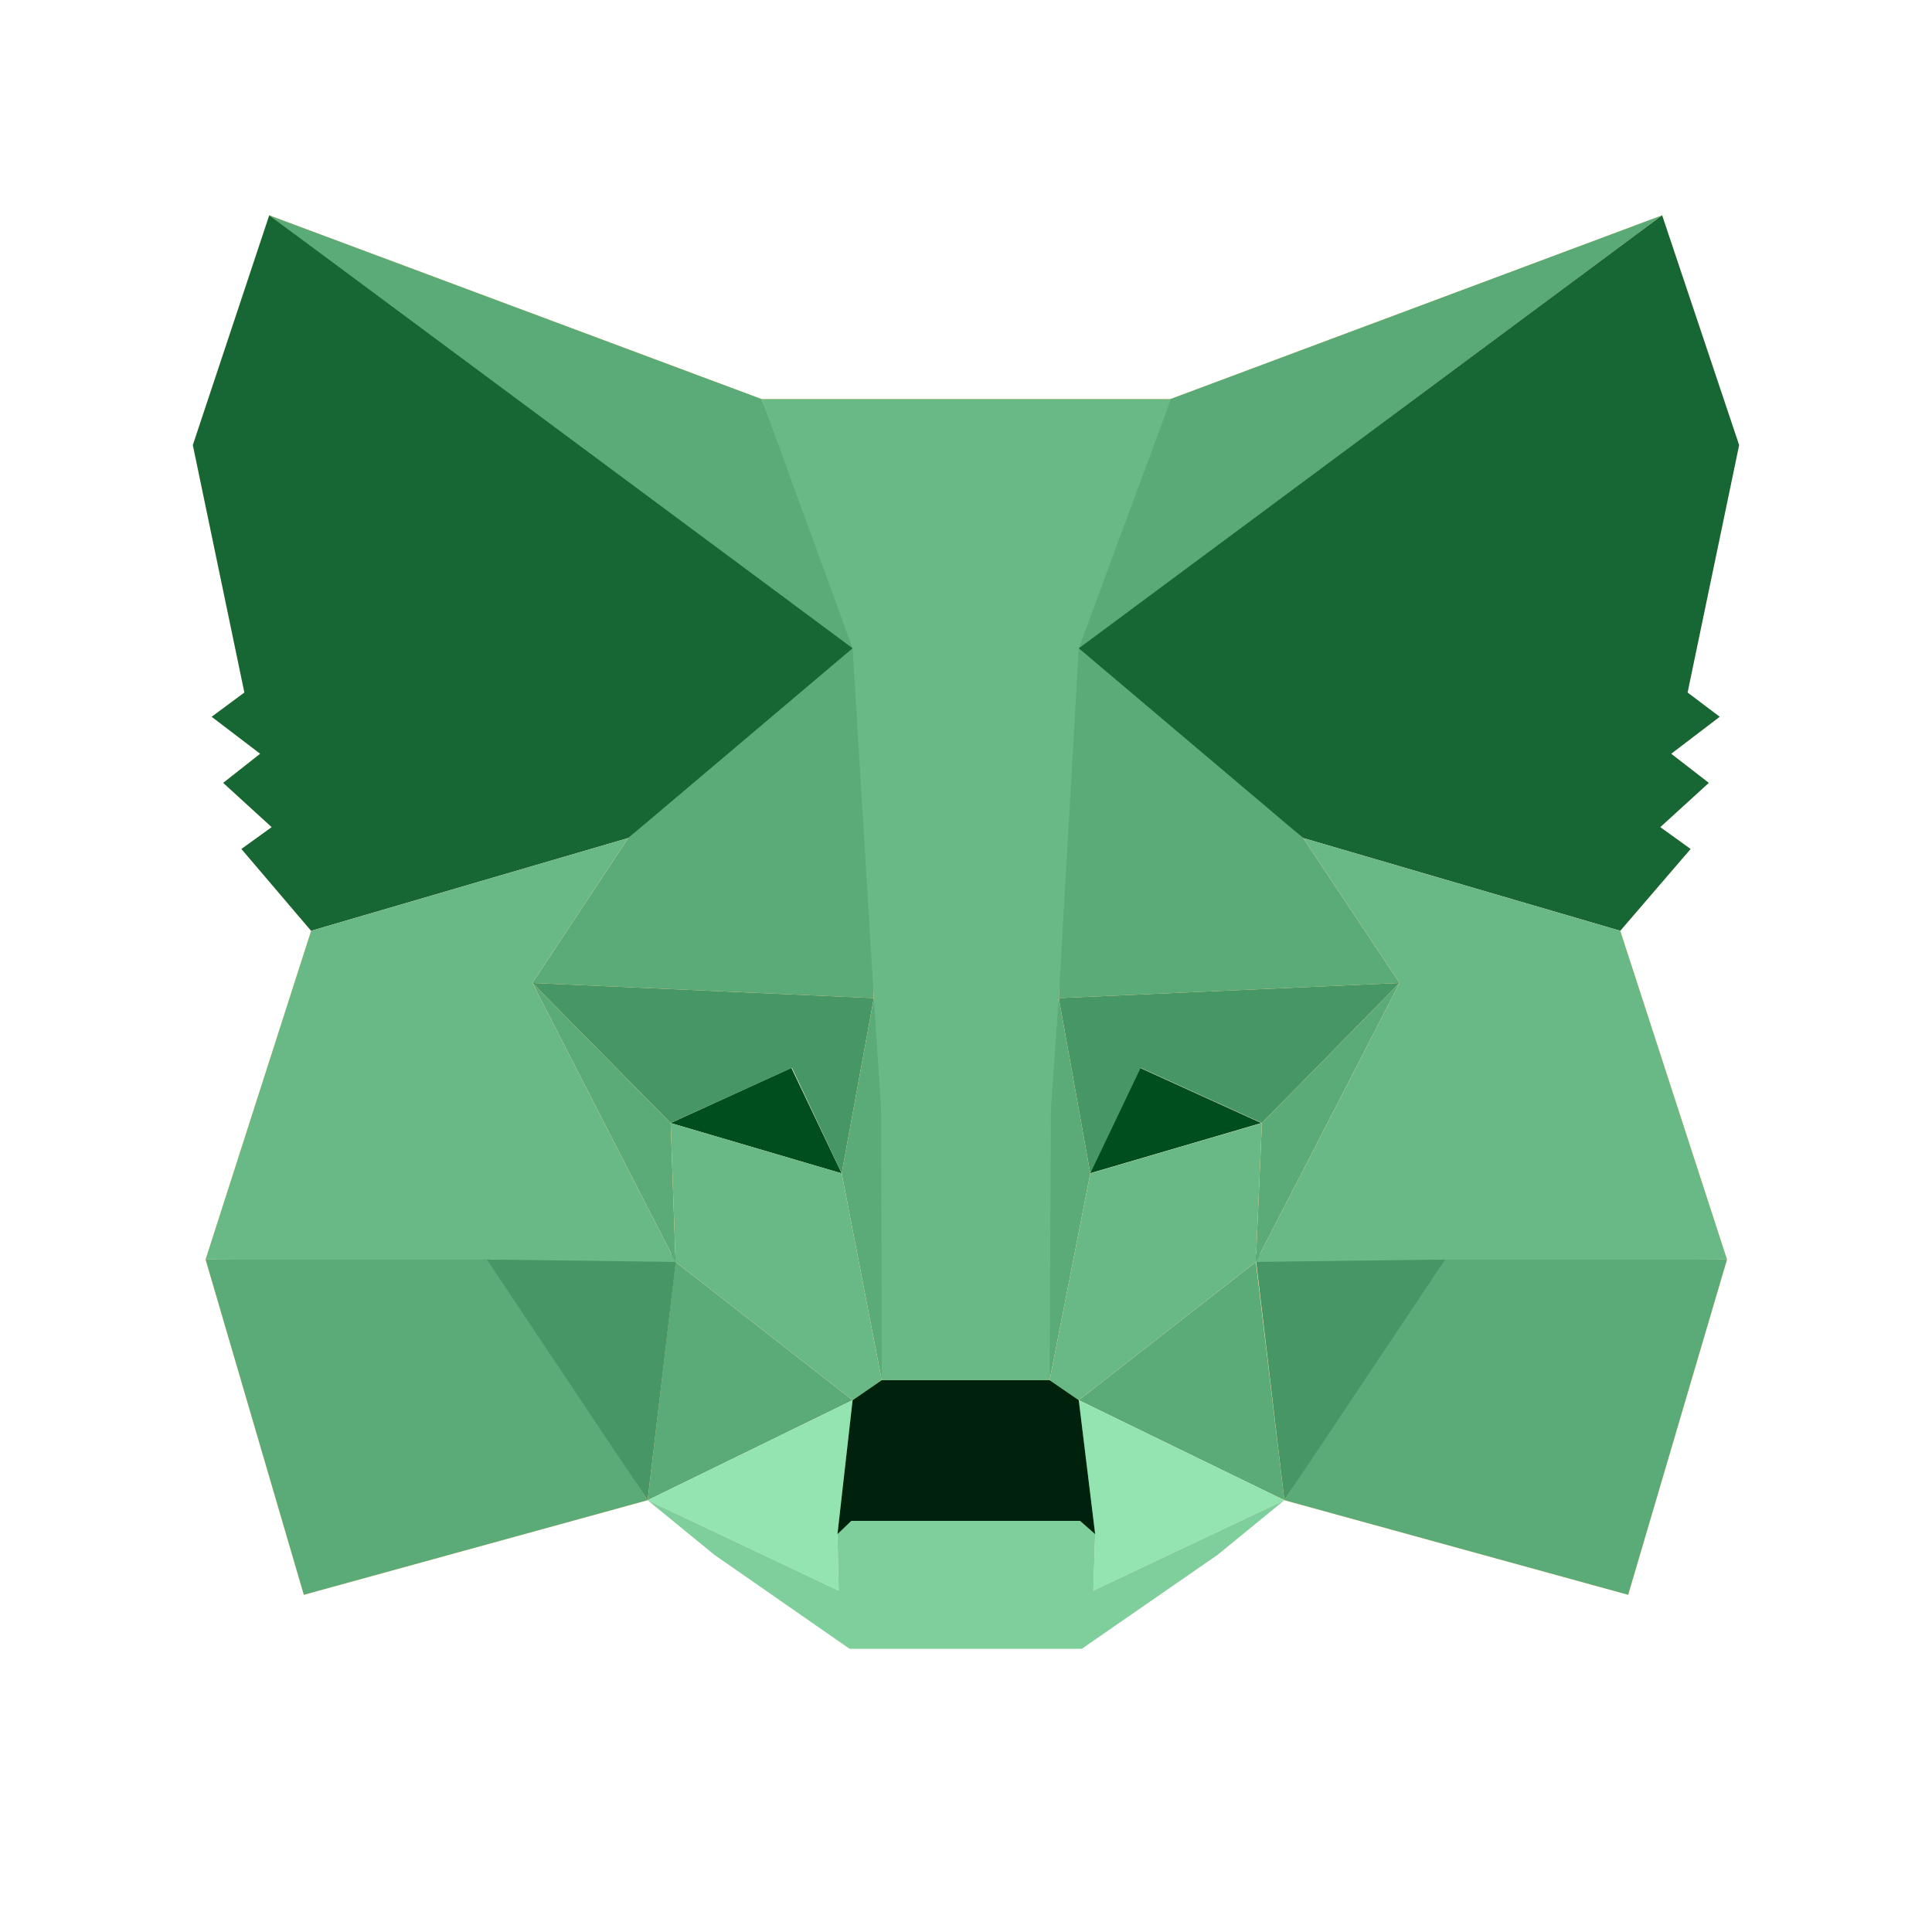
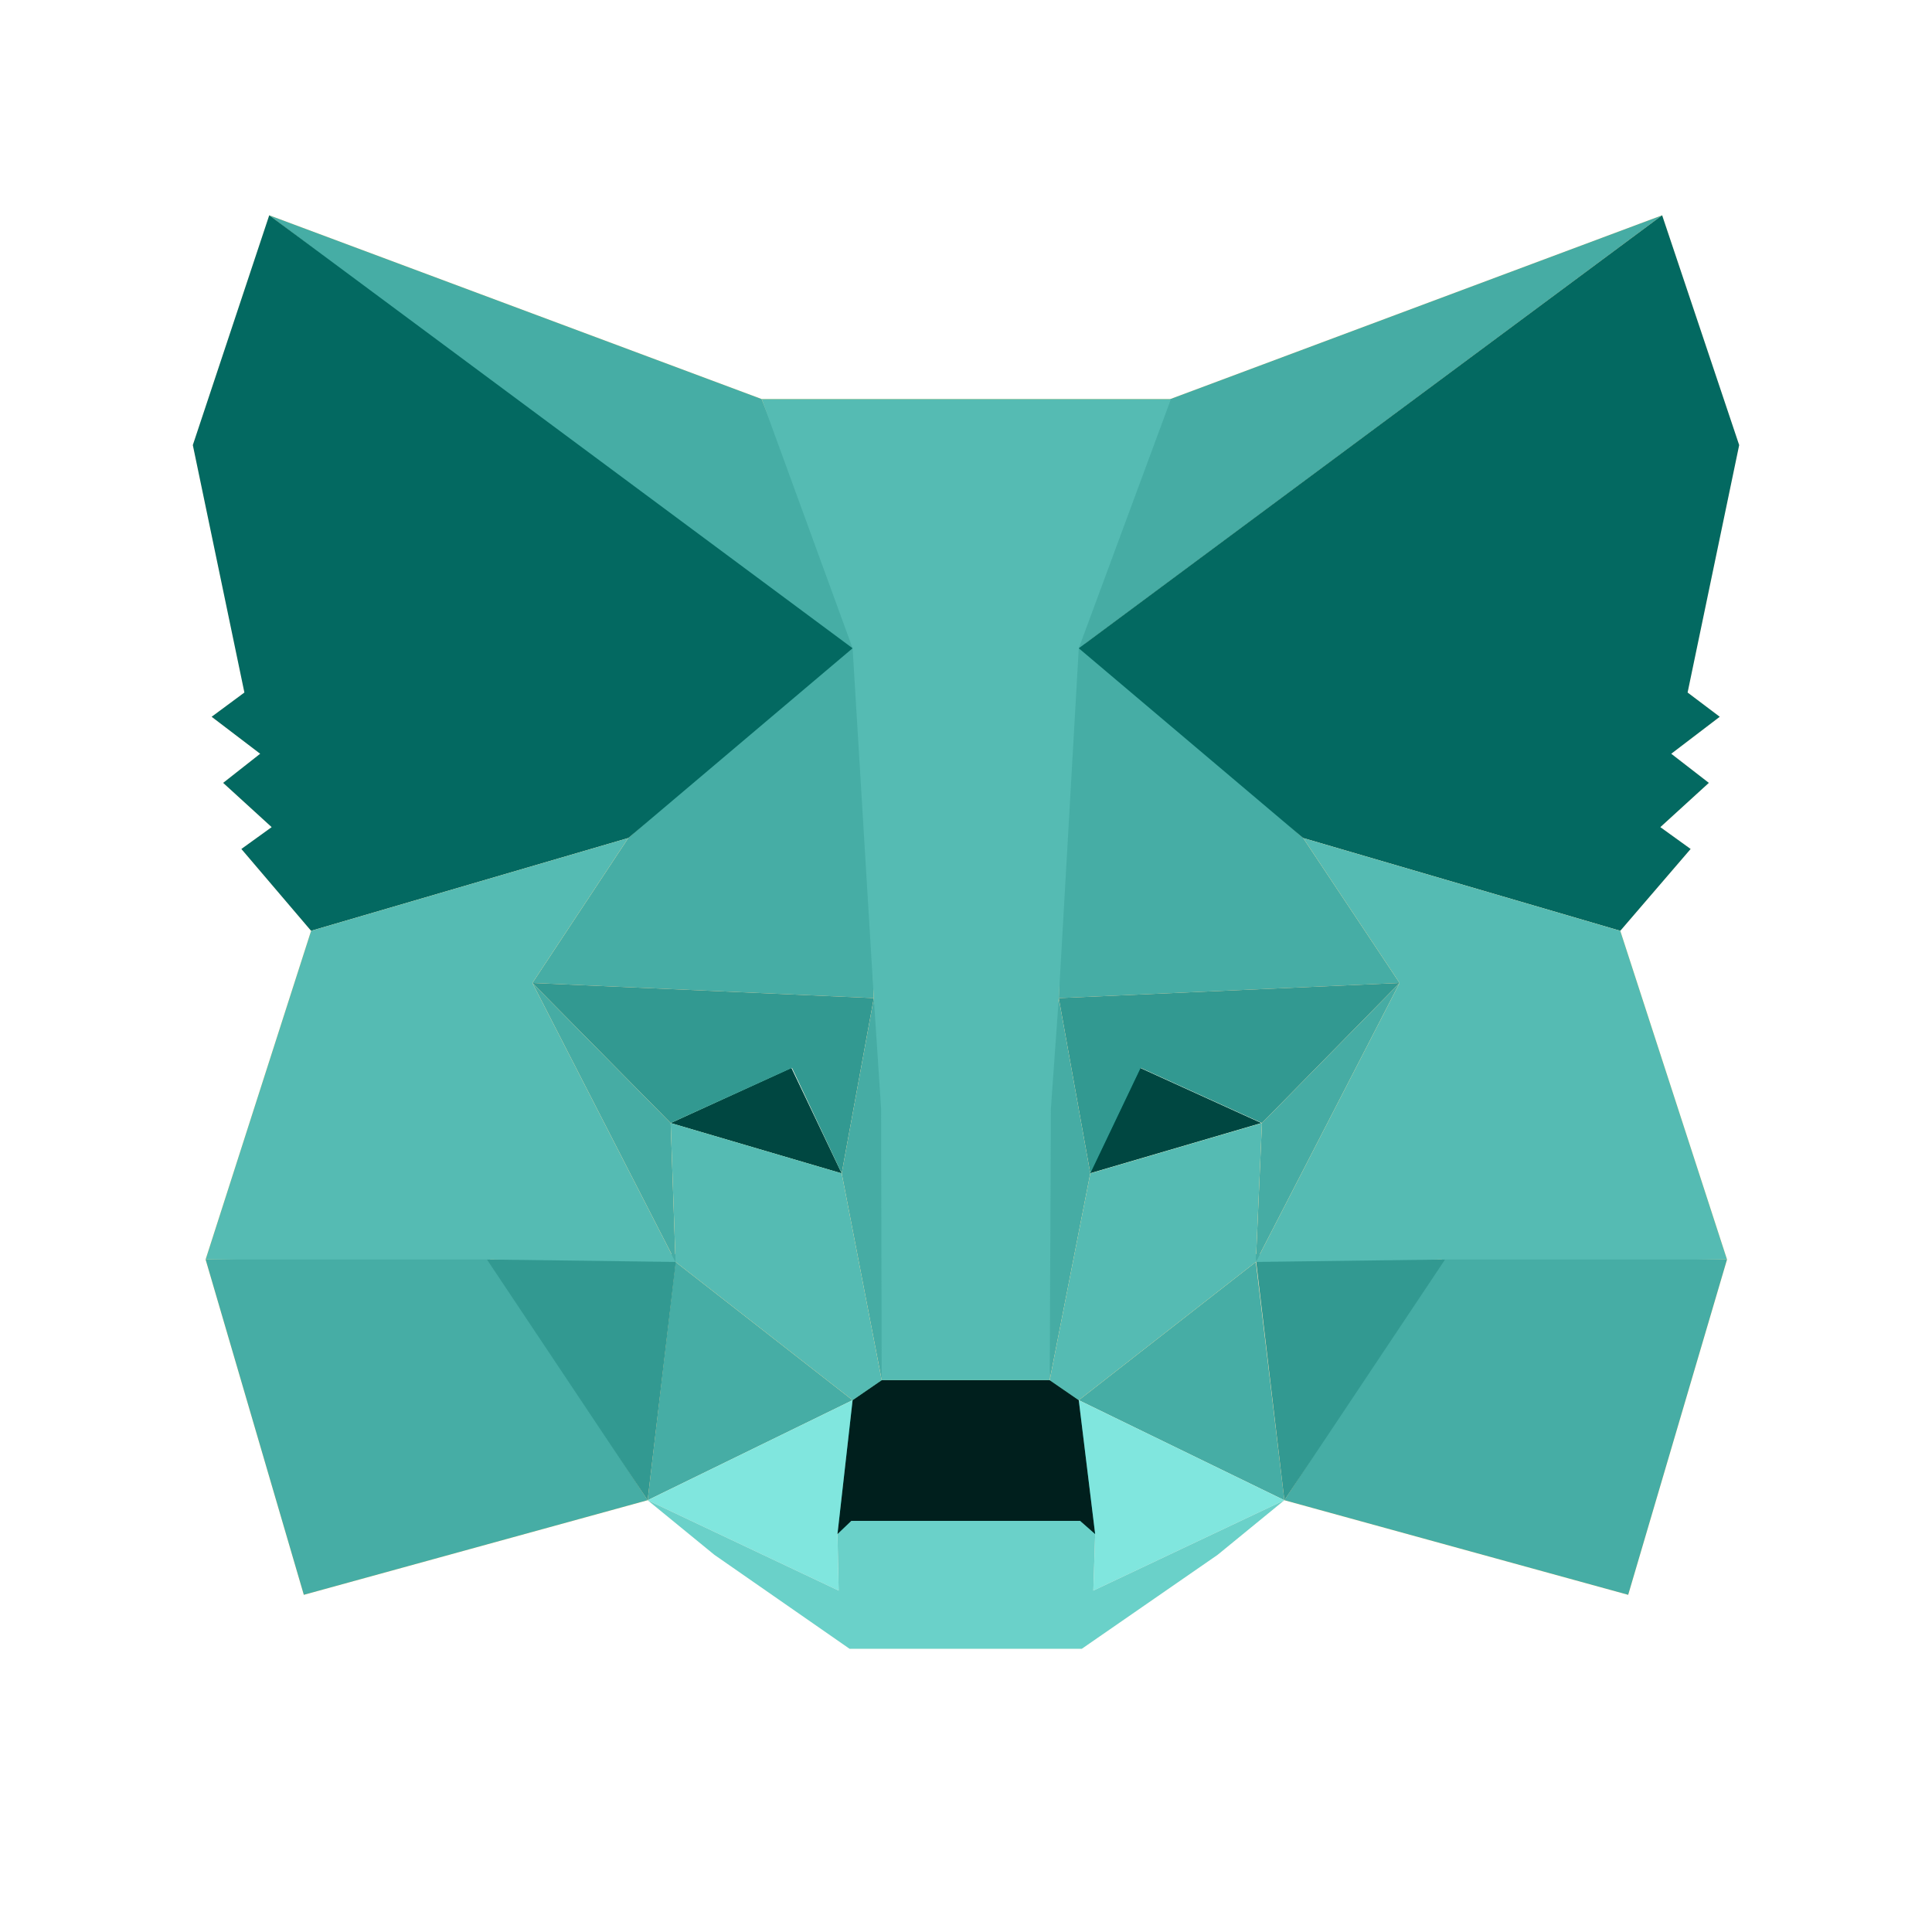
<svg xmlns="http://www.w3.org/2000/svg" width="56" height="56" viewBox="0 0 56 56" fill="none">
  <path d="M48.178 6.24L30.689 19.229L33.923 11.566L48.178 6.24Z" fill="#E2761B" />
-   <path d="M7.804 6.24L25.152 19.352L22.076 11.566L7.804 6.24Z" fill="#E4761B" />
+   <path d="M7.804 6.24L25.153 19.352L22.077 11.566L7.804 6.24Z" fill="#E4761B" />
  <path d="M41.886 36.349L37.228 43.485L47.194 46.227L50.059 36.507L41.886 36.349Z" fill="#E4761B" />
-   <path d="M5.958 36.507L8.806 46.227L18.772 43.485L14.114 36.349L5.958 36.507Z" fill="#E4761B" />
+   <path d="M5.959 36.507L8.806 46.227L18.772 43.485L14.114 36.349L5.959 36.507Z" fill="#E4761B" />
  <path d="M18.21 24.291L15.432 28.492L25.328 28.931L24.977 18.297L18.21 24.291Z" fill="#E4761B" />
-   <path d="M37.773 24.291L30.918 18.174L30.689 28.931L40.567 28.492L37.773 24.291Z" fill="#E4761B" />
+   <path d="M37.773 24.291L30.918 18.174L30.689 28.931L40.568 28.492L37.773 24.291Z" fill="#E4761B" />
  <path d="M18.772 43.485L24.713 40.585L19.581 36.578L18.772 43.485Z" fill="#E4761B" />
  <path d="M31.269 40.585L37.228 43.485L36.402 36.578L31.269 40.585Z" fill="#E4761B" />
  <path d="M37.228 43.485L31.269 40.585L31.744 44.469L31.691 46.104L37.228 43.485Z" fill="#D7C1B3" />
  <path d="M18.772 43.485L24.309 46.104L24.274 44.469L24.713 40.585L18.772 43.485Z" fill="#D7C1B3" />
  <path d="M24.397 34.011L19.44 32.552L22.938 30.953L24.397 34.011Z" fill="#233447" />
-   <path d="M31.586 34.011L33.044 30.953L36.56 32.552L31.586 34.011Z" fill="#233447" />
+   <path d="M31.586 34.011L33.045 30.953L36.56 32.552L31.586 34.011Z" fill="#233447" />
  <path d="M18.772 43.485L19.616 36.349L14.114 36.507L18.772 43.485Z" fill="#CD6116" />
  <path d="M36.384 36.349L37.228 43.485L41.886 36.507L36.384 36.349Z" fill="#CD6116" />
-   <path d="M40.567 28.492L30.689 28.931L31.603 34.011L33.062 30.953L36.577 32.552L40.567 28.492Z" fill="#CD6116" />
-   <path d="M19.44 32.552L22.955 30.953L24.397 34.011L25.328 28.931L15.432 28.492L19.44 32.552Z" fill="#CD6116" />
+   <path d="M40.568 28.492L30.689 28.931L31.603 34.011L33.062 30.953L36.578 32.552L40.568 28.492Z" fill="#CD6116" />
+   <path d="M19.44 32.552L22.956 30.953L24.397 34.011L25.328 28.931L15.432 28.492L19.44 32.552Z" fill="#CD6116" />
  <path d="M15.432 28.492L19.581 36.578L19.44 32.552L15.432 28.492Z" fill="#E4751F" />
-   <path d="M36.577 32.552L36.402 36.578L40.567 28.492L36.577 32.552Z" fill="#E4751F" />
+   <path d="M36.578 32.552L36.402 36.578L40.568 28.492L36.578 32.552Z" fill="#E4751F" />
  <path d="M25.328 28.931L24.397 34.011L25.557 40.005L25.82 32.113L25.328 28.931Z" fill="#E4751F" />
-   <path d="M30.689 28.931L30.215 32.095L30.425 40.005L31.603 34.011L30.689 28.931Z" fill="#E4751F" />
-   <path d="M31.603 34.011L30.425 40.005L31.269 40.585L36.402 36.578L36.577 32.552L31.603 34.011Z" fill="#F6851B" />
+   <path d="M30.689 28.931L30.215 32.095L30.426 40.005L31.603 34.011L30.689 28.931Z" fill="#E4751F" />
+   <path d="M31.603 34.011L30.426 40.005L31.269 40.585L36.402 36.578L36.578 32.552L31.603 34.011Z" fill="#F6851B" />
  <path d="M19.44 32.552L19.581 36.578L24.713 40.585L25.557 40.005L24.397 34.011L19.44 32.552Z" fill="#F6851B" />
-   <path d="M31.691 46.104L31.744 44.469L31.304 44.083H24.678L24.274 44.469L24.309 46.104L18.772 43.485L20.706 45.067L24.625 47.791H31.357L35.294 45.067L37.228 43.485L31.691 46.104Z" fill="#C0AD9E" />
-   <path d="M31.269 40.585L30.425 40.005H25.557L24.713 40.585L24.274 44.469L24.678 44.083H31.304L31.744 44.469L31.269 40.585Z" fill="#161616" />
-   <path d="M48.916 20.073L50.41 12.901L48.178 6.24L31.269 18.79L37.773 24.291L46.965 26.98L49.004 24.608L48.125 23.975L49.532 22.692L48.442 21.848L49.848 20.776L48.916 20.073Z" fill="#763D16" />
-   <path d="M5.589 12.901L7.083 20.073L6.134 20.776L7.54 21.848L6.468 22.692L7.874 23.975L6.996 24.608L9.017 26.98L18.21 24.291L24.713 18.79L7.804 6.24L5.589 12.901Z" fill="#763D16" />
-   <path d="M46.965 26.98L37.773 24.291L40.567 28.492L36.402 36.578L41.886 36.507H50.059L46.965 26.98Z" fill="#F6851B" />
-   <path d="M18.21 24.291L9.017 26.98L5.958 36.507H14.114L19.581 36.578L15.432 28.492L18.21 24.291Z" fill="#F6851B" />
-   <path d="M30.689 28.931L31.269 18.79L33.941 11.566L22.076 11.566L24.713 18.79L25.328 28.931L25.539 32.13L25.557 40.005H30.425L30.461 32.13L30.689 28.931Z" fill="#F6851B" />
+   <path d="M31.691 46.104L31.744 44.469L31.305 44.083H24.678L24.274 44.469L24.309 46.104L18.772 43.485L20.706 45.067L24.625 47.791H31.357L35.294 45.067L37.228 43.485L31.691 46.104Z" fill="#C0AD9E" />
+   <path d="M31.269 40.585L30.426 40.005H25.557L24.713 40.585L24.274 44.469L24.678 44.083H31.305L31.744 44.469L31.269 40.585Z" fill="#161616" />
+   <path d="M48.916 20.073L50.411 12.901L48.178 6.24L31.269 18.79L37.773 24.291L46.965 26.98L49.004 24.608L48.126 23.975L49.532 22.692L48.442 21.848L49.848 20.776L48.916 20.073Z" fill="#763D16" />
+   <path d="M5.589 12.901L7.084 20.073L6.134 20.776L7.541 21.848L6.468 22.692L7.874 23.975L6.996 24.608L9.017 26.98L18.21 24.291L24.713 18.79L7.804 6.24L5.589 12.901Z" fill="#763D16" />
+   <path d="M46.965 26.98L37.773 24.291L40.568 28.492L36.402 36.578L41.886 36.507H50.059L46.965 26.98Z" fill="#F6851B" />
+   <path d="M18.21 24.291L9.017 26.98L5.959 36.507H14.114L19.581 36.578L15.432 28.492L18.21 24.291Z" fill="#F6851B" />
+   <path d="M30.689 28.931L31.269 18.79L33.941 11.566L22.077 11.566L24.713 18.79L25.328 28.931L25.539 32.13L25.557 40.005H30.426L30.461 32.13L30.689 28.931Z" fill="#F6851B" />
  <g style="mix-blend-mode:color">
-     <path d="M48.178 6.24L30.689 19.229L33.923 11.566L48.178 6.24Z" fill="#00501E" />
-     <path d="M7.804 6.24L25.152 19.352L22.076 11.566L7.804 6.24Z" fill="#00501E" />
-     <path d="M41.886 36.349L37.228 43.485L47.194 46.227L50.059 36.507L41.886 36.349Z" fill="#00501E" />
-     <path d="M5.958 36.507L8.806 46.227L18.772 43.485L14.114 36.349L5.958 36.507Z" fill="#00501E" />
-     <path d="M18.21 24.291L15.432 28.492L25.328 28.931L24.977 18.297L18.21 24.291Z" fill="#00501E" />
-     <path d="M37.773 24.291L30.918 18.174L30.689 28.931L40.567 28.492L37.773 24.291Z" fill="#00501E" />
-     <path d="M18.772 43.485L24.713 40.585L19.581 36.578L18.772 43.485Z" fill="#00501E" />
-     <path d="M31.269 40.585L37.228 43.485L36.402 36.578L31.269 40.585Z" fill="#00501E" />
-     <path d="M37.228 43.485L31.269 40.585L31.744 44.469L31.691 46.104L37.228 43.485Z" fill="#00501E" />
-     <path d="M18.772 43.485L24.309 46.104L24.274 44.469L24.713 40.585L18.772 43.485Z" fill="#00501E" />
-     <path d="M24.397 34.011L19.44 32.552L22.938 30.953L24.397 34.011Z" fill="#00501E" />
-     <path d="M31.586 34.011L33.044 30.953L36.56 32.552L31.586 34.011Z" fill="#00501E" />
-     <path d="M18.772 43.485L19.616 36.349L14.114 36.507L18.772 43.485Z" fill="#00501E" />
-     <path d="M36.384 36.349L37.228 43.485L41.886 36.507L36.384 36.349Z" fill="#00501E" />
-     <path d="M40.567 28.492L30.689 28.931L31.603 34.011L33.062 30.953L36.577 32.552L40.567 28.492Z" fill="#00501E" />
-     <path d="M19.44 32.552L22.955 30.953L24.397 34.011L25.328 28.931L15.432 28.492L19.44 32.552Z" fill="#00501E" />
-     <path d="M15.432 28.492L19.581 36.578L19.44 32.552L15.432 28.492Z" fill="#00501E" />
-     <path d="M36.577 32.552L36.402 36.578L40.567 28.492L36.577 32.552Z" fill="#00501E" />
-     <path d="M25.328 28.931L24.397 34.011L25.557 40.005L25.82 32.113L25.328 28.931Z" fill="#00501E" />
-     <path d="M30.689 28.931L30.215 32.095L30.425 40.005L31.603 34.011L30.689 28.931Z" fill="#00501E" />
-     <path d="M31.603 34.011L30.425 40.005L31.269 40.585L36.402 36.578L36.577 32.552L31.603 34.011Z" fill="#00501E" />
-     <path d="M19.44 32.552L19.581 36.578L24.713 40.585L25.557 40.005L24.397 34.011L19.44 32.552Z" fill="#00501E" />
-     <path d="M31.691 46.104L31.744 44.469L31.304 44.083H24.678L24.274 44.469L24.309 46.104L18.772 43.485L20.706 45.067L24.625 47.791H31.357L35.294 45.067L37.228 43.485L31.691 46.104Z" fill="#00501E" />
-     <path d="M31.269 40.585L30.425 40.005H25.557L24.713 40.585L24.274 44.469L24.678 44.083H31.304L31.744 44.469L31.269 40.585Z" fill="#00501E" />
-     <path d="M48.916 20.073L50.41 12.901L48.178 6.24L31.269 18.79L37.773 24.291L46.965 26.98L49.004 24.608L48.125 23.975L49.532 22.692L48.442 21.848L49.848 20.776L48.916 20.073Z" fill="#00501E" />
-     <path d="M5.589 12.901L7.083 20.073L6.134 20.776L7.54 21.848L6.468 22.692L7.874 23.975L6.996 24.608L9.017 26.98L18.21 24.291L24.713 18.79L7.804 6.24L5.589 12.901Z" fill="#00501E" />
-     <path d="M46.965 26.98L37.773 24.291L40.567 28.492L36.402 36.578L41.886 36.507H50.059L46.965 26.98Z" fill="#00501E" />
-     <path d="M18.21 24.291L9.017 26.98L5.958 36.507H14.114L19.581 36.578L15.432 28.492L18.21 24.291Z" fill="#00501E" />
-     <path d="M30.689 28.931L31.269 18.79L33.941 11.566L22.076 11.566L24.713 18.79L25.328 28.931L25.539 32.13L25.557 40.005H30.425L30.461 32.13L30.689 28.931Z" fill="#00501E" />
+     <path d="M48.178 6.24L30.689 19.229L33.923 11.566L48.178 6.24Z" fill="#51B7AF" />
+     <path d="M7.804 6.24L25.153 19.352L22.077 11.566L7.804 6.24Z" fill="#51B7AF" />
+     <path d="M41.886 36.349L37.228 43.485L47.194 46.227L50.059 36.507L41.886 36.349Z" fill="#51B7AF" />
+     <path d="M5.959 36.507L8.806 46.227L18.772 43.485L14.114 36.349L5.959 36.507Z" fill="#51B7AF" />
+     <path d="M18.21 24.291L15.432 28.492L25.328 28.931L24.977 18.297L18.21 24.291Z" fill="#51B7AF" />
+     <path d="M37.773 24.291L30.918 18.174L30.689 28.931L40.568 28.492L37.773 24.291Z" fill="#51B7AF" />
+     <path d="M18.772 43.485L24.713 40.585L19.581 36.578L18.772 43.485Z" fill="#51B7AF" />
+     <path d="M31.269 40.585L37.228 43.485L36.402 36.578L31.269 40.585Z" fill="#51B7AF" />
+     <path d="M37.228 43.485L31.269 40.585L31.744 44.469L31.691 46.104L37.228 43.485Z" fill="#51B7AF" />
+     <path d="M18.772 43.485L24.309 46.104L24.274 44.469L24.713 40.585L18.772 43.485Z" fill="#51B7AF" />
+     <path d="M24.397 34.011L19.44 32.552L22.938 30.953L24.397 34.011Z" fill="#51B7AF" />
+     <path d="M31.586 34.011L33.045 30.953L36.56 32.552L31.586 34.011Z" fill="#51B7AF" />
+     <path d="M18.772 43.485L19.616 36.349L14.114 36.507L18.772 43.485Z" fill="#51B7AF" />
+     <path d="M36.384 36.349L37.228 43.485L41.886 36.507L36.384 36.349Z" fill="#51B7AF" />
+     <path d="M40.568 28.492L30.689 28.931L31.603 34.011L33.062 30.953L36.578 32.552L40.568 28.492Z" fill="#51B7AF" />
+     <path d="M19.44 32.552L22.956 30.953L24.397 34.011L25.328 28.931L15.432 28.492L19.44 32.552Z" fill="#51B7AF" />
+     <path d="M15.432 28.492L19.581 36.578L19.44 32.552L15.432 28.492Z" fill="#51B7AF" />
+     <path d="M36.578 32.552L36.402 36.578L40.568 28.492L36.578 32.552Z" fill="#51B7AF" />
+     <path d="M25.328 28.931L24.397 34.011L25.557 40.005L25.82 32.113L25.328 28.931Z" fill="#51B7AF" />
+     <path d="M30.689 28.931L30.215 32.095L30.426 40.005L31.603 34.011L30.689 28.931Z" fill="#51B7AF" />
+     <path d="M31.603 34.011L30.426 40.005L31.269 40.585L36.402 36.578L36.578 32.552L31.603 34.011Z" fill="#51B7AF" />
+     <path d="M19.44 32.552L19.581 36.578L24.713 40.585L25.557 40.005L24.397 34.011L19.44 32.552Z" fill="#51B7AF" />
+     <path d="M31.691 46.104L31.744 44.469L31.305 44.083H24.678L24.274 44.469L24.309 46.104L18.772 43.485L20.706 45.067L24.625 47.791H31.357L35.294 45.067L37.228 43.485L31.691 46.104Z" fill="#51B7AF" />
+     <path d="M31.269 40.585L30.426 40.005H25.557L24.713 40.585L24.274 44.469L24.678 44.083H31.305L31.744 44.469L31.269 40.585Z" fill="#51B7AF" />
+     <path d="M48.916 20.073L50.411 12.901L48.178 6.24L31.269 18.79L37.773 24.291L46.965 26.98L49.004 24.608L48.126 23.975L49.532 22.692L48.442 21.848L49.848 20.776L48.916 20.073Z" fill="#51B7AF" />
+     <path d="M5.589 12.901L7.084 20.073L6.134 20.776L7.541 21.848L6.468 22.692L7.874 23.975L6.996 24.608L9.017 26.98L18.21 24.291L24.713 18.79L7.804 6.24L5.589 12.901Z" fill="#51B7AF" />
+     <path d="M46.965 26.98L37.773 24.291L40.568 28.492L36.402 36.578L41.886 36.507H50.059L46.965 26.98Z" fill="#51B7AF" />
+     <path d="M18.21 24.291L9.017 26.98L5.959 36.507H14.114L19.581 36.578L15.432 28.492L18.21 24.291Z" fill="#51B7AF" />
+     <path d="M30.689 28.931L31.269 18.79L33.941 11.566L22.077 11.566L24.713 18.79L25.328 28.931L25.539 32.13L25.557 40.005H30.426L30.461 32.13L30.689 28.931Z" fill="#51B7AF" />
  </g>
</svg>
